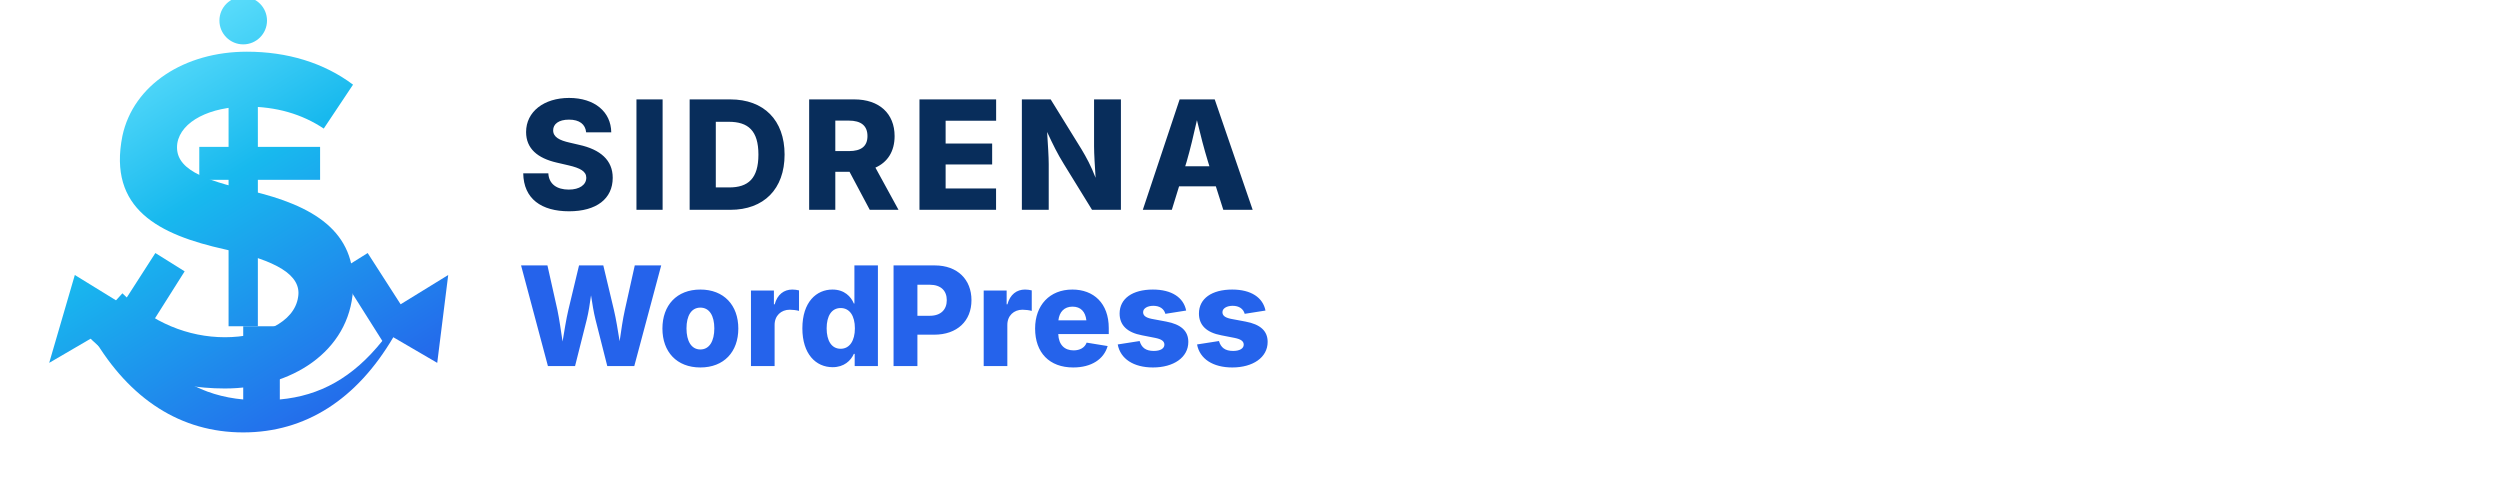
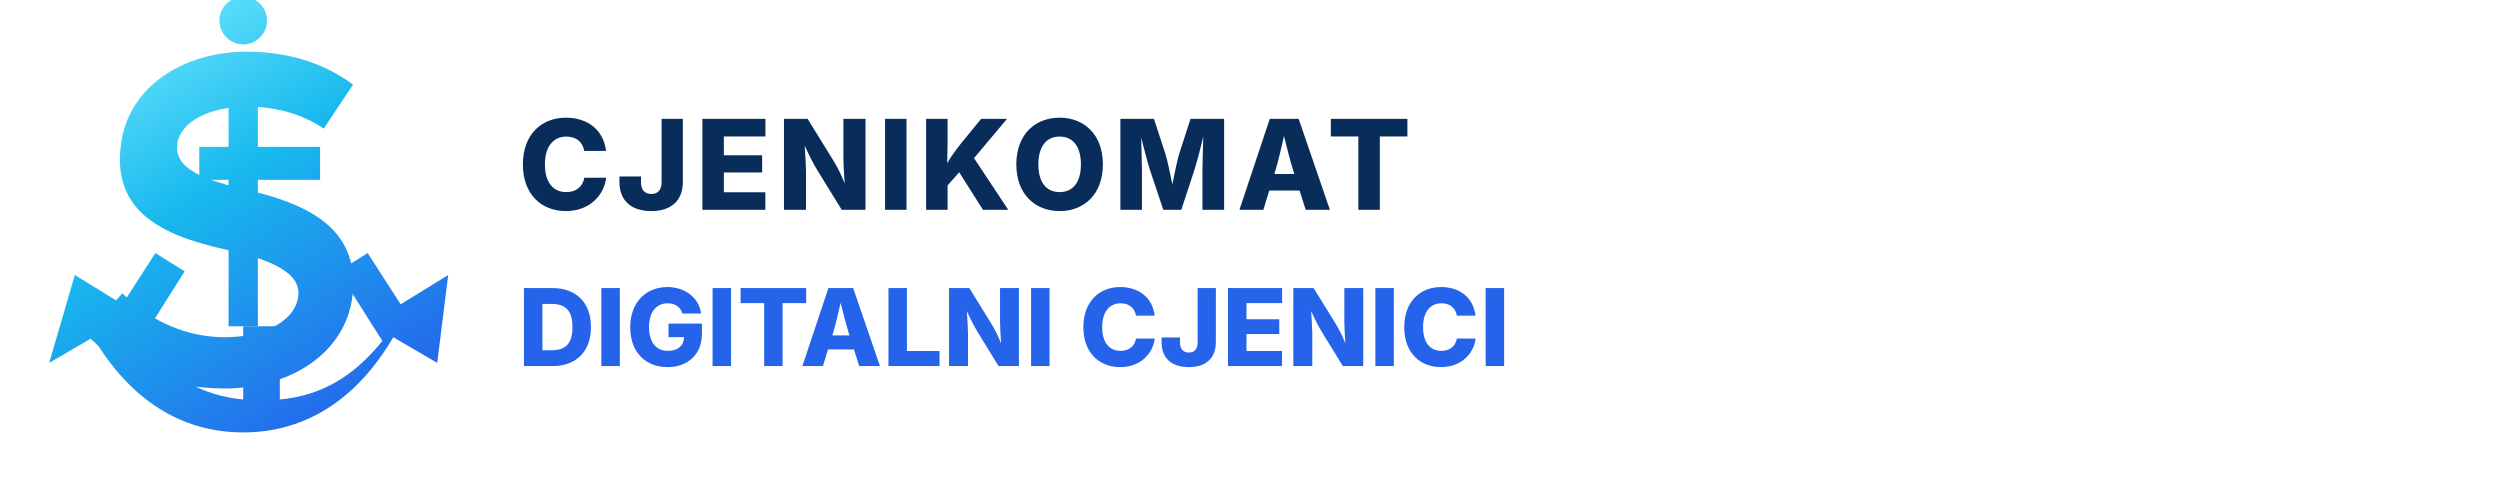
<svg xmlns="http://www.w3.org/2000/svg" width="560" height="112" viewBox="0 0 560 112" role="img">
  <g transform="translate(2 -4) scale(.82)">
    <defs>
      <linearGradient id="sidg" x1="28" y1="8" x2="98" y2="120" gradientUnits="userSpaceOnUse">
        <stop stop-color="#70E8FF" />
        <stop offset=".42" stop-color="#18B9EE" />
        <stop offset="1" stop-color="#2563EB" />
      </linearGradient>
    </defs>
    <g fill="url(#sidg)">
      <circle cx="64" cy="10.5" r="6.5" />
      <path d="M60 20h8v74h-8z" />
      <path d="M31 42c3-14 17-23 34-23 11 0 21 3 29 9l-8 12c-6-4-13-6-21-6-10 0-18 4-19 10-1 7 7 10 20 13 17 4 29 11 28 27-1 17-17 27-35 27-15 0-29-5-38-15l10-11c8 8 18 12 28 12 10 0 19-4 20-11 1-6-6-10-20-13-18-4-32-11-28-31z" />
      <path d="M18 80l13 8 9-14 8 5-12 19c8 10 17 15 28 16V94h10v20c11-1 20-6 28-16L90 79l8-5 9 14 13-8-3 24-12-7c-10 17-24 26-41 26s-31-9-41-26l-12 7z" />
      <path d="M52 45h33v9H52z" />
    </g>
  </g>
-   <text x="116" y="47" fill="#082D5B" font-family="Inter,Segoe UI,Arial,sans-serif" font-size="34" font-weight="800" letter-spacing="2.2">SIDRENA</text>
-   <text x="116" y="82" fill="#2563EB" font-family="Inter,Segoe UI,Arial,sans-serif" font-size="31" font-weight="800">WordPress</text>
+   <text x="116" y="47" fill="#082D5B" font-family="Inter,Segoe UI,Arial,sans-serif" font-size="28" font-weight="800" letter-spacing="1.2">CJENIKOMAT</text>
+   <text x="116" y="82" fill="#2563EB" font-family="Inter,Segoe UI,Arial,sans-serif" font-size="24" font-weight="800">DIGITALNI CJENICI</text>
</svg>
